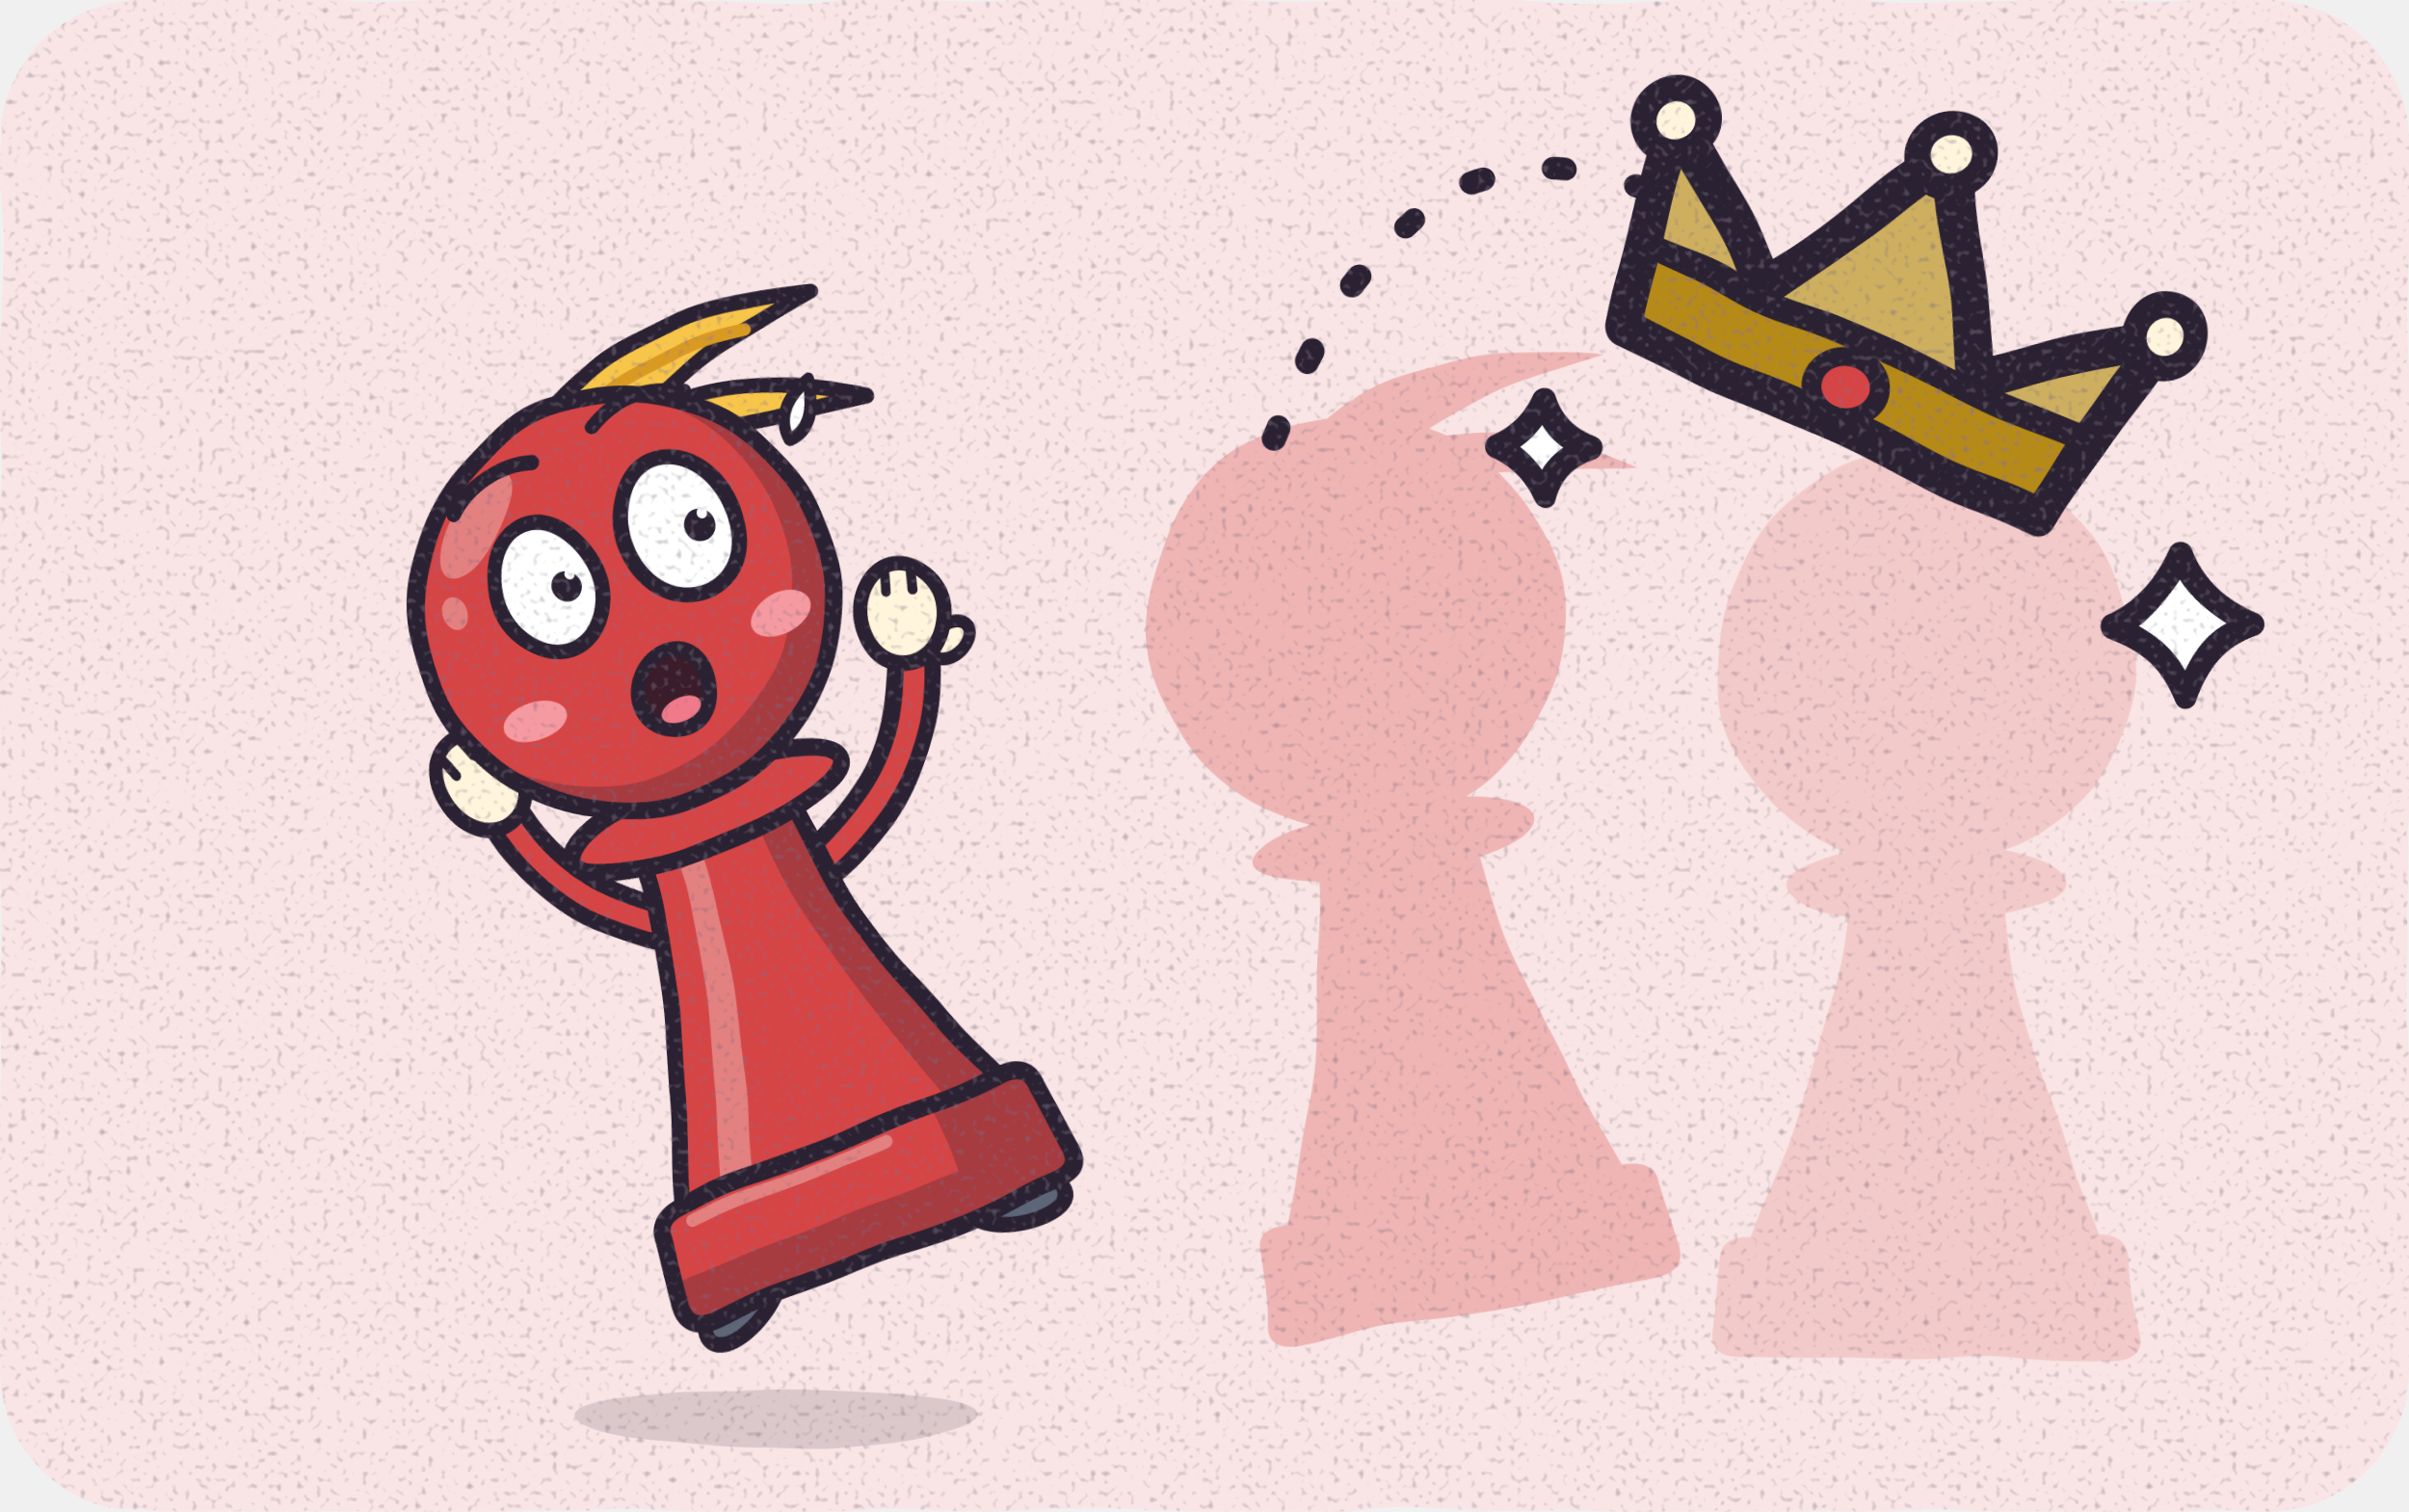
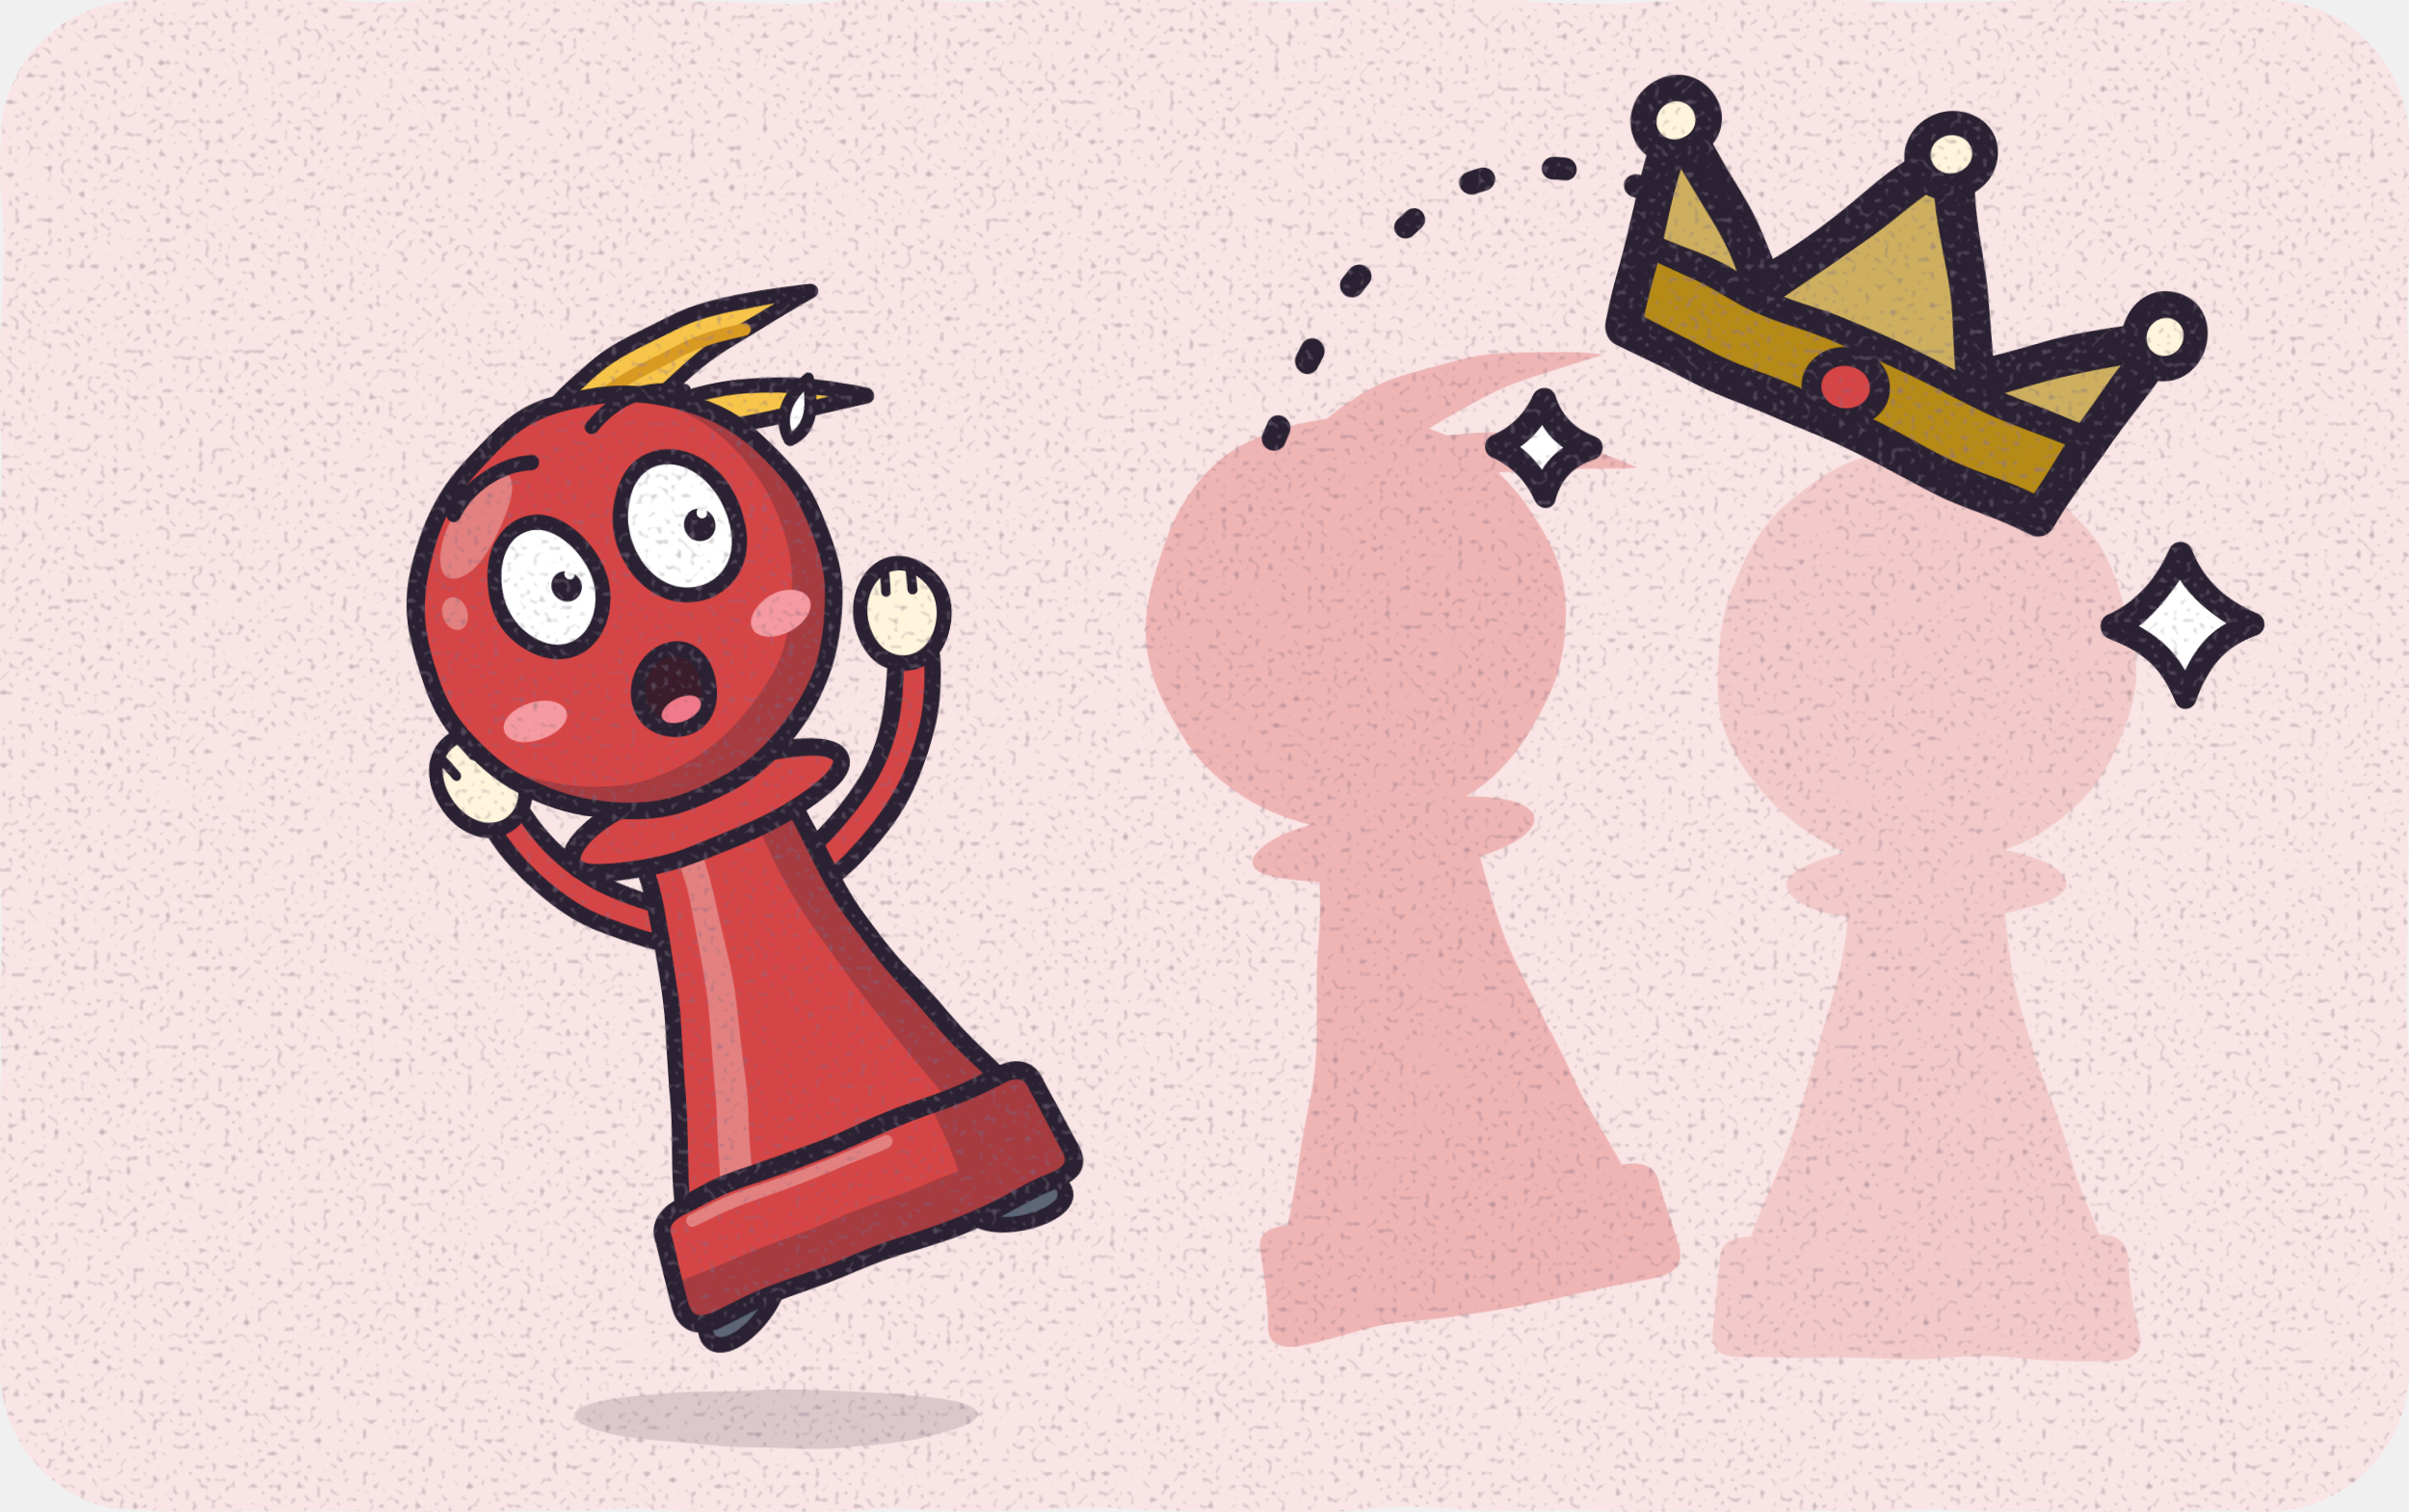
<svg xmlns="http://www.w3.org/2000/svg" viewBox="0 0 408 256" width="408" height="256">
  <defs>
    <filter id="H5-drawn" x="-5%" y="-5%" width="110%" height="110%">
      <feTurbulence type="fractalNoise" baseFrequency="0.035" numOctaves="2" seed="47" result="warp" />
      <feDisplacementMap in="SourceGraphic" in2="warp" scale="3" xChannelSelector="R" yChannelSelector="G" result="wobbly" />
      <feTurbulence type="fractalNoise" baseFrequency="0.9" numOctaves="1" seed="55" result="noise" />
      <feColorMatrix in="noise" type="matrix" values="0 0 0 0 0.17  0 0 0 0 0.13  0 0 0 0 0.2  -2 0 0 0 0.85" result="specks" />
      <feComposite in="specks" in2="wobbly" operator="in" result="grain" />
      <feMerge>
        <feMergeNode in="wobbly" />
        <feMergeNode in="grain" />
      </feMerge>
    </filter>
    <clipPath id="H5-frame">
      <rect width="408" height="256" rx="24" />
    </clipPath>
  </defs>
  <g clip-path="url(#H5-frame)">
    <g filter="url(#H5-drawn)" stroke="#2b2233" stroke-linejoin="round" stroke-linecap="round">
      <rect width="408" height="256" fill="#f9e5e5" stroke="none" />
      <ellipse cx="132" cy="240" rx="34" ry="5" fill="#2b2233" opacity="0.15" stroke="none" />
      <g transform="translate(326 230) scale(0.42) rotate(0) translate(-200 -450)" fill="#efb5b5" opacity="0.55" stroke="none">
        <path d="M184 96 C176 72 184 56 197 50 C195 63 199 71 204 76 C208 58 220 46 236 48 C223 59 221 76 222 96 Z" />
        <path d="M168 262 C165 318 142 370 128 410 L272 410 C258 370 235 318 232 262 Z" />
        <path d="M118 412 Q118 402 130 402 L270 402 Q282 402 282 412 L285 438 Q287 450 273 450 L127 450 Q113 450 115 438 Z" />
        <ellipse cx="200" cy="258" rx="58" ry="15" />
        <circle cx="200" cy="168" r="84" />
      </g>
      <g transform="translate(250 222) scale(0.42) rotate(-10) translate(-200 -450)" fill="#efb5b5" opacity="1" stroke="none">
        <path d="M188 96 C216 68 264 64 316 80 C278 84 250 92 236 100 C264 100 296 108 324 126 C276 120 234 116 202 112 Z" />
        <path d="M168 262 C165 318 142 370 128 410 L272 410 C258 370 235 318 232 262 Z" />
        <path d="M118 412 Q118 402 130 402 L270 402 Q282 402 282 412 L285 438 Q287 450 273 450 L127 450 Q113 450 115 438 Z" />
        <ellipse cx="200" cy="258" rx="58" ry="15" />
        <circle cx="200" cy="168" r="84" />
      </g>
      <path d="M216 74 Q238 16 280 32" fill="none" stroke-width="4" stroke-dasharray="2 12" />
      <g transform="translate(318 54) rotate(24) scale(1.08)">
        <clipPath id="crown-318">
          <path d="M-36 18 L-42 -16 L-18 2 L0 -28 L18 2 L42 -16 L36 18 Z" />
        </clipPath>
        <path d="M-36 18 L-42 -16 L-18 2 L0 -28 L18 2 L42 -16 L36 18 Z" fill="#cdaf5e" stroke="none" />
        <rect x="-50" y="4" width="100" height="20" fill="#b58a12" stroke="none" clip-path="url(#crown-318)" />
        <path d="M-36 18 L-42 -16 L-18 2 L0 -28 L18 2 L42 -16 L36 18 Z" fill="none" stroke-width="6" />
        <path d="M-37 4 L37 4" fill="none" stroke-width="4" />
        <g fill="#fff4dc" stroke-width="4">
          <circle cx="-42" cy="-16" r="5" />
          <circle cx="0" cy="-28" r="5" />
          <circle cx="42" cy="-16" r="5" />
        </g>
        <circle cx="0" cy="12" r="5" fill="#d64545" stroke-width="3" />
      </g>
      <path d="M370 94 Q373.36 102.64 382 106 Q373.36 109.36 370 118 Q366.64 109.36 358 106 Q366.64 102.64 370 94 Z" fill="#ffffff" stroke-width="4" />
      <path d="M262 68 Q264.24 73.76 270 76 Q264.24 78.24 262 84 Q259.76 78.24 254 76 Q259.76 73.76 262 68 Z" fill="#ffffff" stroke-width="4" />
      <g transform="translate(150 212) scale(0.42) rotate(-22) translate(-200 -450)" stroke-width="7">
        <clipPath id="h5-body">
          <path d="M168 262 C165 318 142 370 128 410 L272 410 C258 370 235 318 232 262 Z" />
        </clipPath>
        <clipPath id="h5-base">
          <path d="M118 412 Q118 402 130 402 L270 402 Q282 402 282 412 L285 438 Q287 450 273 450 L127 450 Q113 450 115 438 Z" />
        </clipPath>
        <clipPath id="h5-collar">
          <ellipse cx="200" cy="258" rx="58" ry="15" />
        </clipPath>
        <clipPath id="h5-head">
          <circle cx="200" cy="168" r="84" />
        </clipPath>
        <path d="M178 300 C150 290 130 262 124 232" fill="none" stroke-width="21" />
        <path d="M178 300 C150 290 130 262 124 232" fill="none" stroke="#d64545" stroke-width="8" />
        <g transform="rotate(-20 120 214)">
-           <ellipse cx="139" cy="225" rx="9" ry="6" transform="rotate(-35 139 225)" fill="#fff4dc" stroke-width="5" />
          <ellipse cx="120" cy="214" rx="17" ry="20" fill="#fff4dc" stroke-width="6" />
          <path d="M114 197 L114 206 M125 196 L125 205" fill="none" stroke-width="4" />
        </g>
        <path d="M222 298 C262 290 290 262 300 232" fill="none" stroke-width="21" />
        <path d="M222 298 C262 290 290 262 300 232" fill="none" stroke="#d64545" stroke-width="8" />
        <g transform="rotate(20 302 214)">
-           <ellipse cx="321" cy="225" rx="9" ry="6" transform="rotate(-35 321 225)" fill="#fff4dc" stroke-width="5" />
          <ellipse cx="302" cy="214" rx="17" ry="20" fill="#fff4dc" stroke-width="6" />
          <path d="M296 197 L296 206 M307 196 L307 205" fill="none" stroke-width="4" />
        </g>
        <g fill="#5c6677" stroke-width="6">
          <ellipse cx="140" cy="446" rx="22" ry="11" transform="rotate(-30 140 446)" />
          <ellipse cx="256" cy="448" rx="22" ry="11" transform="rotate(24 256 448)" />
        </g>
        <path d="M168 262 C165 318 142 370 128 410 L272 410 C258 370 235 318 232 262 Z" fill="#d64545" stroke="none" />
        <g clip-path="url(#h5-body)" stroke="none">
          <path d="M214 262 C220 320 238 370 248 410 L300 410 L300 262 Z" fill="#a63b40" />
          <path d="M181 276 C178 320 162 364 150 400 L164 400 C174 366 188 322 191 276 Z" fill="#e38181" />
        </g>
        <path d="M168 262 C165 318 142 370 128 410 L272 410 C258 370 235 318 232 262 Z" fill="none" />
        <path d="M118 412 Q118 402 130 402 L270 402 Q282 402 282 412 L285 438 Q287 450 273 450 L127 450 Q113 450 115 438 Z" fill="#d64545" stroke="none" />
        <g clip-path="url(#h5-base)" stroke="none">
          <rect x="80" y="430" width="240" height="30" fill="#a63b40" />
          <rect x="238" y="400" width="80" height="60" fill="#a63b40" />
          <path d="M132 409 L215 409" stroke="#e38181" stroke-width="5" />
        </g>
        <path d="M118 412 Q118 402 130 402 L270 402 Q282 402 282 412 L285 438 Q287 450 273 450 L127 450 Q113 450 115 438 Z" fill="none" />
        <ellipse cx="200" cy="258" rx="58" ry="15" fill="#d64545" stroke="none" />
        <path d="M140 262 Q200 290 260 262 L260 280 L140 280 Z" fill="#a63b40" stroke="none" clip-path="url(#h5-collar)" />
        <ellipse cx="200" cy="258" rx="58" ry="15" fill="none" />
        <path d="M188 96 C216 68 264 64 316 80 C278 84 250 92 236 100 C264 100 296 108 324 126 C276 120 234 116 202 112 Z" fill="#f7c548" stroke-width="6" />
        <path d="M204 94 C230 82 258 80 286 84" fill="none" stroke="#d99a22" stroke-width="5" />
        <circle cx="200" cy="168" r="84" fill="#a63b40" stroke="none" />
        <g clip-path="url(#h5-head)" stroke="none">
          <circle cx="190" cy="158" r="80" fill="#d64545" />
          <ellipse cx="156" cy="116" rx="24" ry="10" transform="rotate(-38 156 116)" fill="#e38181" />
          <ellipse cx="135" cy="146" rx="5" ry="7" fill="#e38181" />
        </g>
        <circle cx="200" cy="168" r="84" fill="none" />
        <ellipse cx="150" cy="200" rx="13" ry="8" fill="#f49aa0" stroke="none" />
        <ellipse cx="256" cy="196" rx="13" ry="8" fill="#f49aa0" stroke="none" />
        <path d="M150 108 Q166 94 186 102 M214 98 Q234 86 254 98" fill="none" stroke-width="6" />
        <ellipse cx="174" cy="150" rx="21" ry="26" fill="#ffffff" stroke-width="6" />
        <circle cx="181" cy="152" r="6" fill="#2b2233" stroke="none" />
        <circle cx="184" cy="148" r="2.0" fill="#ffffff" stroke="none" />
        <ellipse cx="232" cy="148" rx="23" ry="28" fill="#ffffff" stroke-width="6" />
        <circle cx="240" cy="150" r="6.5" fill="#2b2233" stroke="none" />
        <circle cx="243" cy="146" r="2.2" fill="#ffffff" stroke="none" />
        <ellipse cx="206" cy="208" rx="14" ry="17" fill="#3a1f2b" stroke-width="6" />
        <ellipse cx="206" cy="217" rx="8" ry="5" fill="#f07a8a" stroke="none" />
        <path d="M304 112 Q294 128 304 138 Q314 128 304 112 Z" fill="#ffffff" stroke-width="5" transform="rotate(40 304 112)" />
      </g>
    </g>
  </g>
</svg>
